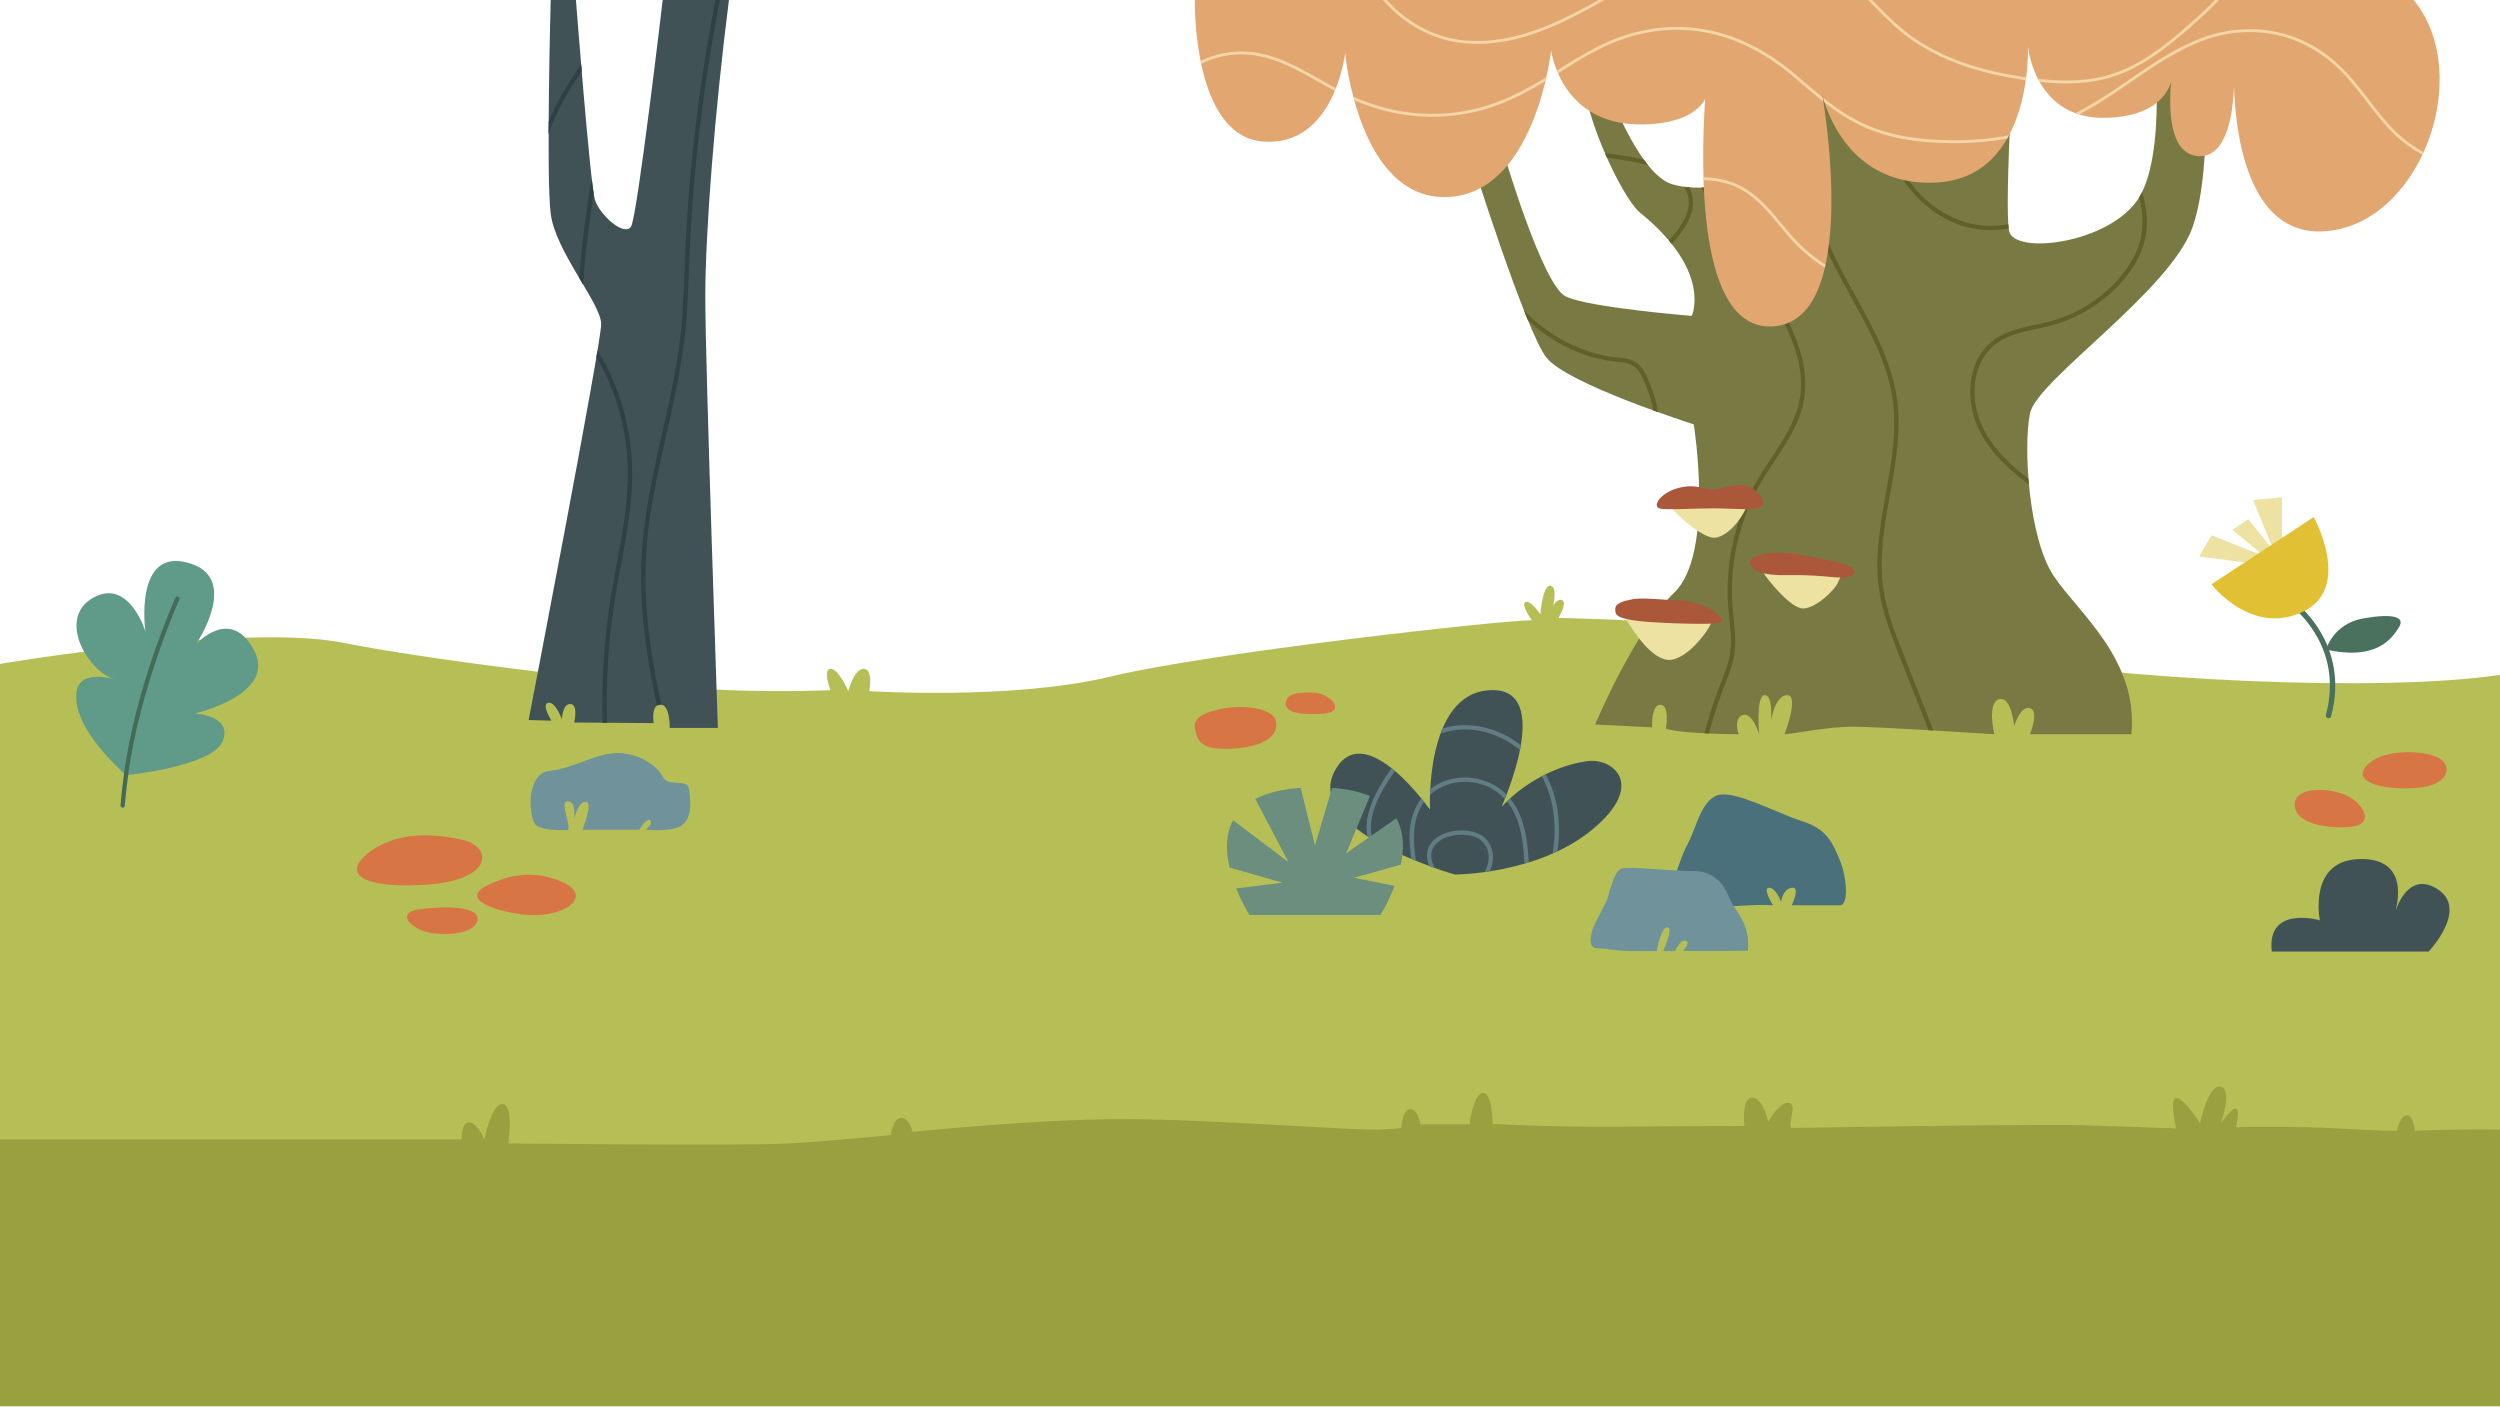
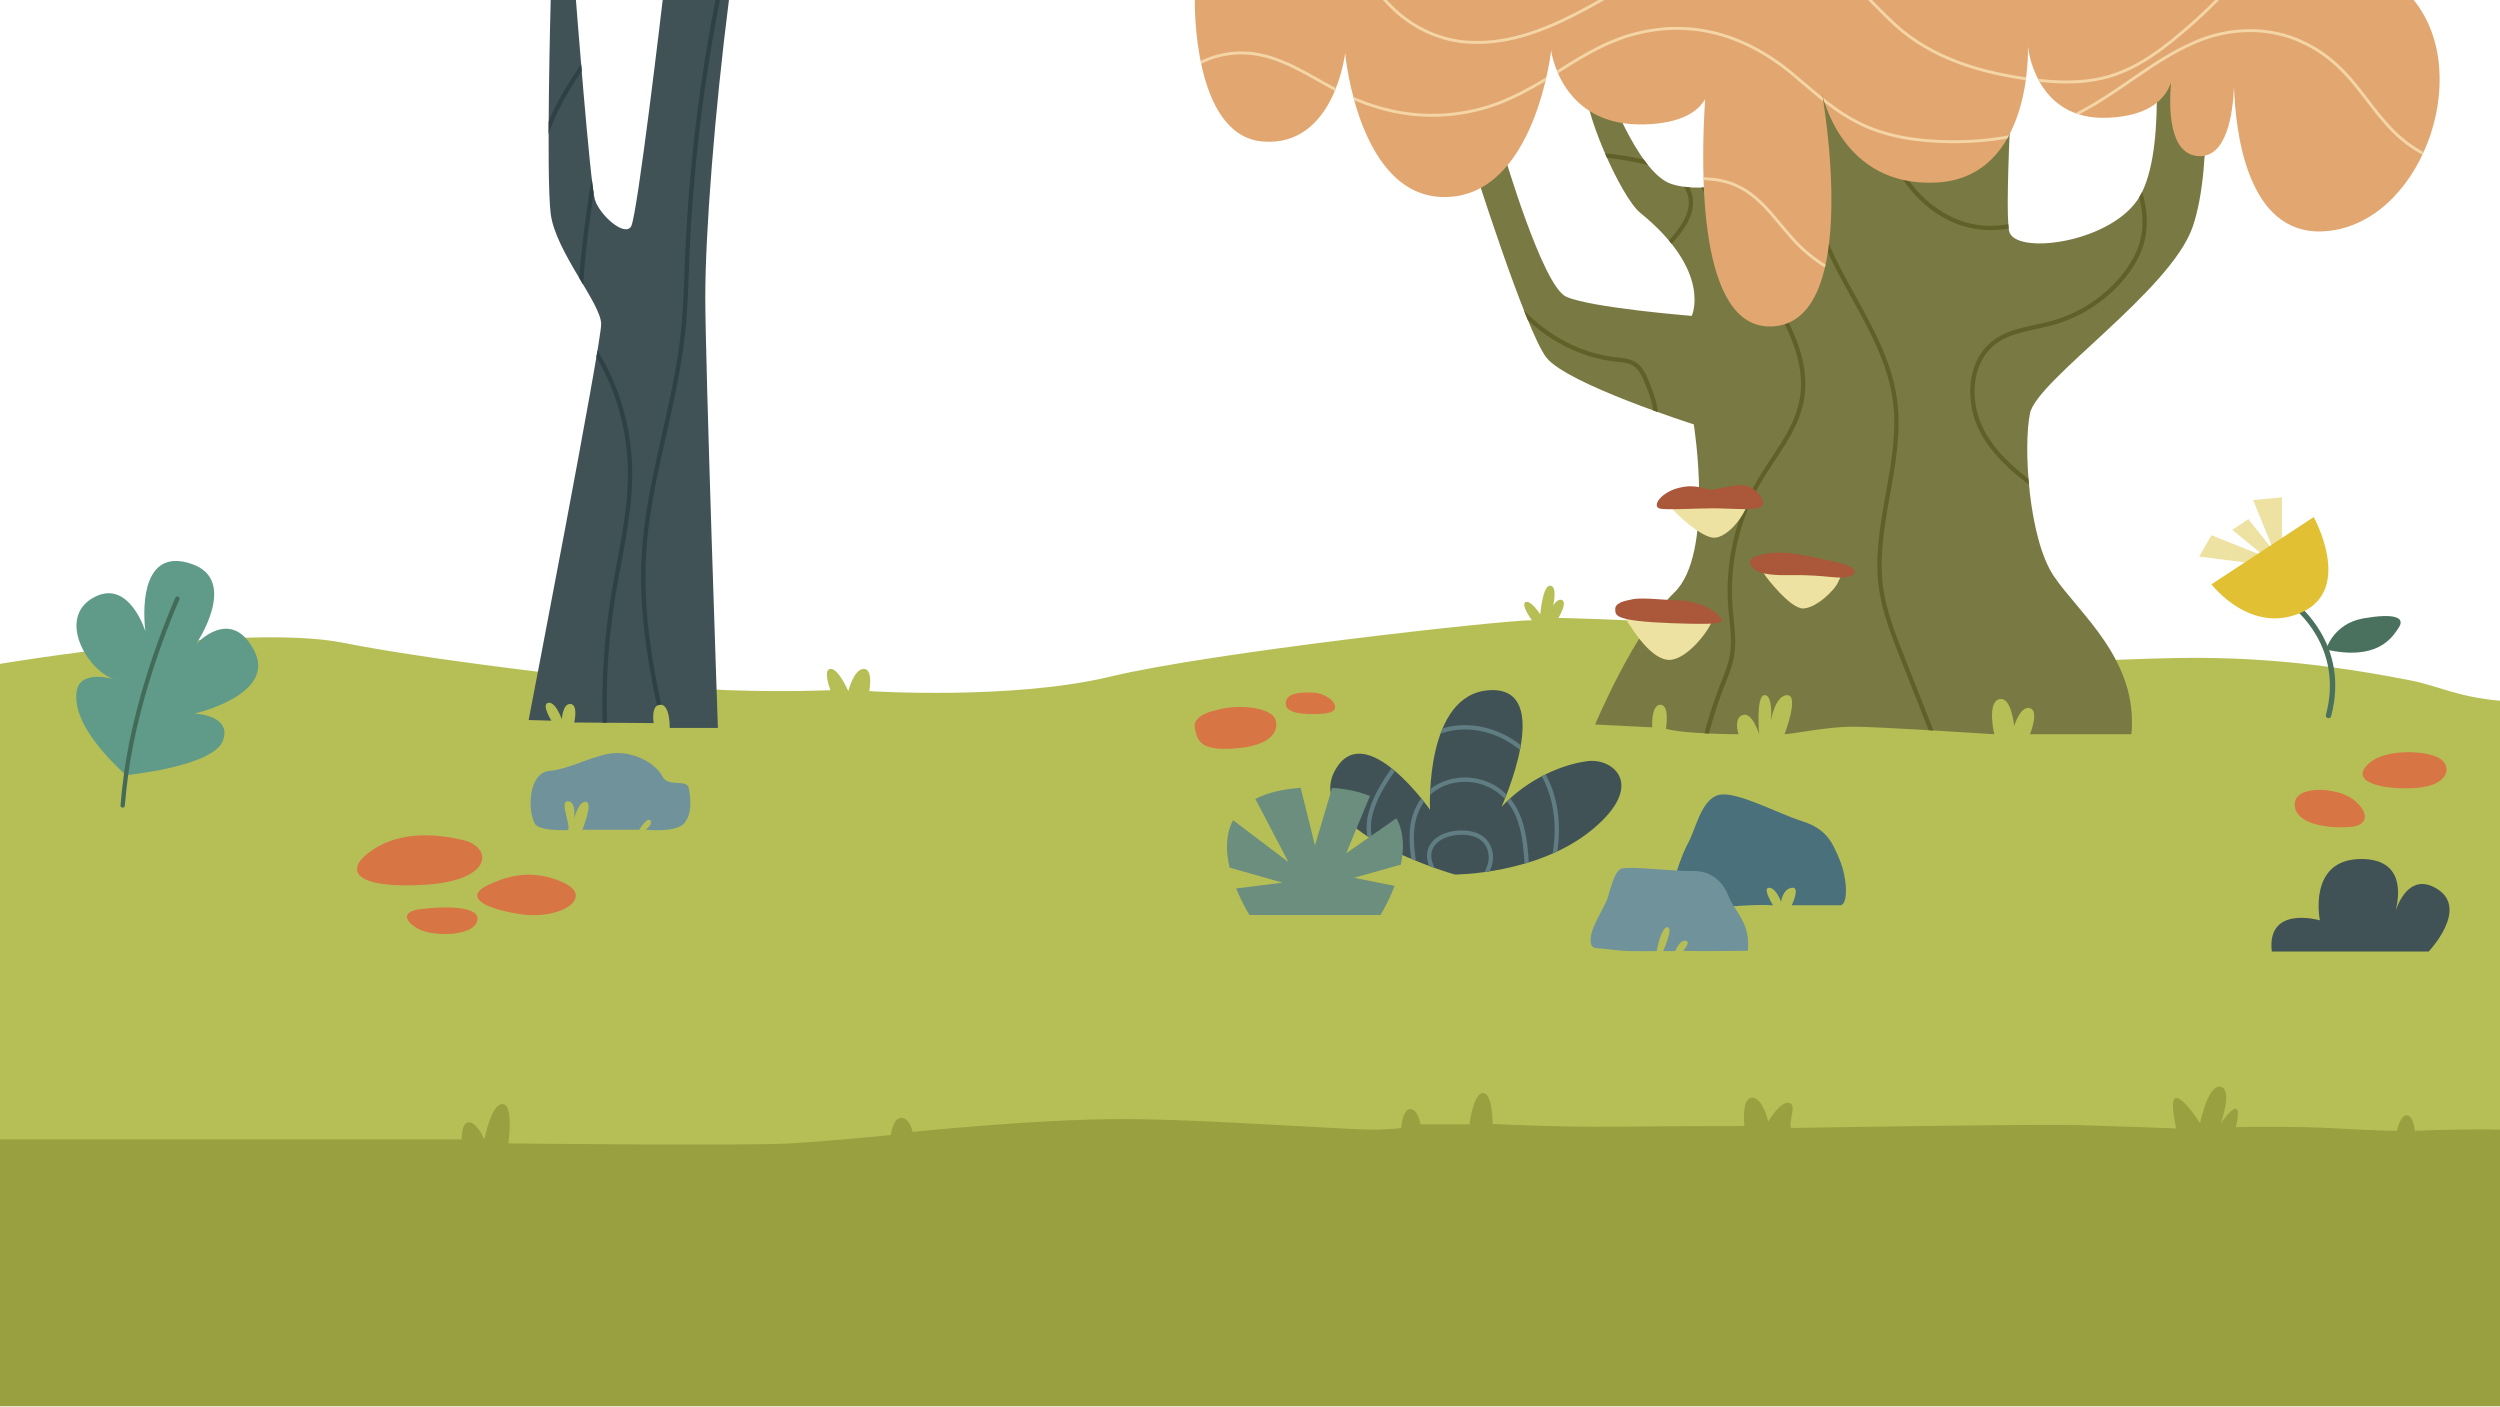
<svg xmlns="http://www.w3.org/2000/svg" id="Capa_1" width="3459.33" height="1945.87" version="1.1" viewBox="0 0 3459.33 1945.87">
  <defs>
    <style>
      .st0, .st1, .st2, .st3, .st4, .st5, .st6 {
        fill: none;
      }

      .st1 {
        stroke: #4a705e;
        stroke-linejoin: round;
        stroke-width: 7.44px;
      }

      .st1, .st5 {
        stroke-linecap: round;
      }

      .st7 {
        fill: #5f9b88;
      }

      .st2 {
        stroke: #2e4144;
      }

      .st2, .st3, .st4, .st5, .st6 {
        stroke-miterlimit: 10;
      }

      .st2, .st3, .st5, .st6 {
        stroke-width: 6px;
      }

      .st3 {
        stroke: #606028;
      }

      .st8 {
        fill: #d87544;
      }

      .st9 {
        fill: #4a707c;
      }

      .st10 {
        fill: #99a040;
      }

      .st11 {
        fill: #aa573a;
      }

      .st12 {
        fill: #e2a771;
      }

      .st13 {
        fill: #e2c033;
      }

      .st14 {
        fill: #415256;
      }

      .st15 {
        clip-path: url(#clippath-1);
      }

      .st16 {
        clip-path: url(#clippath-3);
      }

      .st17 {
        clip-path: url(#clippath-2);
      }

      .st18 {
        fill: #797a43;
      }

      .st4 {
        stroke: #f4d6a6;
        stroke-width: 4px;
      }

      .st19 {
        fill: #b6bf56;
      }

      .st20 {
        fill: #6f929b;
      }

      .st5 {
        stroke: #446b5a;
      }

      .st21 {
        fill: #4a705e;
      }

      .st22 {
        fill: #6b8e7e;
      }

      .st23 {
        fill: #ede2a2;
      }

      .st6 {
        stroke: #5f7d82;
      }

      .st24 {
        clip-path: url(#clippath);
      }
    </style>
    <clipPath id="clippath">
      <path class="st0" d="M2207.22,1002.51s53.83-128.81,109.59-182.64c55.75-53.83,26.92-232.63,26.92-232.63,0,0-174.95-55.75-203.79-92.28s-103.82-274.93-103.82-274.93l44.22-9.61s53.83,184.57,86.52,199.95,174.06,26.73,174.06,26.73c0,0,29.04-61.14-71.34-142.69-26.69-21.69-81.8-145.51-75.91-183.96h26.28s44.97,128.81,93.03,144.19c48.06,15.38,123.04-9.61,123.04-9.61V14.31h353.75s-17.3,273.01-9.61,305.69,134.58,17.3,176.88-42.3c42.3-59.6,23.07-226.86,23.07-226.86l67.29,3.85s17.3,171.11-13.46,259.55c-30.76,88.44-215.33,211.48-224.94,257.62-9.61,46.14-1.92,173.03,32.68,224.94s117.28,115.35,107.66,219.17h-140.44s13.28-32.25,0-36.05-21.82,24.66-21.82,24.66c0,0-3.79-41.74-20.87-36.99-17.07,4.74-6.64,48.38-6.64,48.38,0,0-160.31-10.43-195.41-10.43s-79.68,9.49-94.86,10.43c0,0,20.87-54.07,3.79-54.07s-22.77,36.05-22.77,36.05c0,0,3.79-36.05-8.54-36.05s-7.59,54.07-7.59,54.07c0,0-9.49-31.3-22.77-26.56s-5.69,26.56-5.69,26.56c0,0-74.94,0-100.55-7.59,0,0,5.69-33.2-7.59-33.2s-11.38,31.3-11.38,31.3l-79.01-3.97h.02Z" />
    </clipPath>
    <clipPath id="clippath-1">
      <path class="st0" d="M3339.98,0h-1686.66s-3.99,188.6,94.69,195.91c98.68,7.31,113.3-122.44,113.3-122.44,0,0,18.27,202.85,140.72,199.19,122.44-3.65,144.37-202.85,144.37-202.85,0,0,12.79,105.99,129.75,102.34,49.59-1.55,72.89-17.22,83.29-34.77-6.59,100.88-8.99,315.77,90.32,314.37,129.75-1.83,71.27-323.46,71.27-323.46,0,0,25.58,131.58,158.99,124.27s126.1-188.23,126.1-188.23c0,0,9.14,102.34,109.65,98.68,60.97-2.22,81.59-28.64,88.38-49.08-3.12,35.85-2.88,99.46,37.72,102.08,39.51,2.55,47.91-58.89,49.37-96.31,1.97,61.9,17.81,204.78,122.41,200.48,133.41-5.48,212.22-214.18,126.33-320.17h0Z" />
    </clipPath>
    <clipPath id="clippath-2">
      <path class="st0" d="M993.38,1007.25s-17.46-506.38-17.46-595.87,13.1-257.45,32.74-411.38h-91.67s-34.92,297.88-43.65,313.16-43.65-15.28-50.2-37.11S796.94,0,796.94,0h-34.92s-6.55,243.32,0,295.7,69.85,124.41,69.85,152.79-100.4,547.85-100.4,547.85l31.54.85s-14.49-23.01-4.26-24.72,18.75,23.01,18.75,23.01c0,0,.85-22.16,11.93-21.31s5.11,25.57,5.11,25.57l109.95.85s-4.26-25.57,9.38-25.57,12.79,32.22,12.79,32.22h66.74-.02,0Z" />
    </clipPath>
    <clipPath id="clippath-3">
      <path class="st0" d="M2013.05,1210.14s114.79-.02,190-62.03,29.03-98.94-5.28-94.99-83.12,23.75-120.07,63.33c0,0,75.21-165.91-15.83-161.46s-83.12,165.42-83.12,165.42c0,0-87.28-124.44-129.3-58.05-54.28,85.75,163.61,147.78,163.61,147.78h0Z" />
    </clipPath>
  </defs>
-   <path class="st19" d="M-1.33,918.84s337.35-57.18,476.66-29.32,448.34,62.57,531.93,65.48,141.85,0,141.85,0c0,0-11.08-28.59,0-29.44s24.73,30.74,24.73,30.74c0,0,7.67-30.74,21.32-30.74s7.67,30.74,7.67,30.74c0,0,197.77,12.8,334.11-20.16s540.87-77.91,582.82-77.91c0,0-16.04-21.85-8.74-25.1,7.31-3.25,20.29,17.05,20.29,17.05,0,0,3.25-40.58,13.8-39.77s4.06,27.6,4.06,27.6c0,0,6.49-11.36,12.99-7.31s-5.68,24.35-5.68,24.35c0,0,325.52,6.06,554.14,46.94s589.21,56.02,749.06,31.79v976.23H-1.33v-991.16h0Z" />
+   <path class="st19" d="M-1.33,918.84s337.35-57.18,476.66-29.32,448.34,62.57,531.93,65.48,141.85,0,141.85,0c0,0-11.08-28.59,0-29.44s24.73,30.74,24.73,30.74c0,0,7.67-30.74,21.32-30.74s7.67,30.74,7.67,30.74c0,0,197.77,12.8,334.11-20.16s540.87-77.91,582.82-77.91c0,0-16.04-21.85-8.74-25.1,7.31-3.25,20.29,17.05,20.29,17.05,0,0,3.25-40.58,13.8-39.77s4.06,27.6,4.06,27.6c0,0,6.49-11.36,12.99-7.31s-5.68,24.35-5.68,24.35c0,0,325.52,6.06,554.14,46.94,204.71,36.6,298.41-24.87,625.24,39.56,38.18,7.53,64.49,22.87,123.49,28.09l-.03,941.81L-1.33,1910.01v-991.16h0Z" />
  <path class="st10" d="M-1.33,1576.59h640.08s-.79-23.63,10.25-23.63,21.29,23.63,21.29,23.63c0,0,9.46-49.65,25.23-48.86s7.89,54.41,7.89,54.41c0,0,326.91,3.71,389.92,0s139.26-11.59,139.26-11.59c0,0,3.23-24.79,15.09-23.72s15.09,19.4,15.09,19.4c0,0,170.78-17.72,290-17.72s320.61,16.11,356.06,14.5,30.1-2.5,30.1-2.5c0,0,1.78-25.84,12.47-25.84s14.26,21.08,14.26,21.08h67.71s5.35-43.36,18.71-43.36,13.36,42.77,13.36,42.77c0,0,81.98,4.72,175.51,3.83s172.8-.89,172.8-.89c0,0-4.45-39.19,10.69-39.19s22.27,32.96,22.27,32.96c0,0,16.03-27.61,28.5-25.83s-1.78,28.5,3.56,34.74c0,0,338.03-5.72,399.49-3.89s133.01,4.59,133.01,4.59c0,0-10.09-41.28,0-42.2s33.02,34.86,33.02,34.86c0,0,11.01-54.12,28.44-50.45s0,51.37,0,51.37c0,0,14.68-22.02,21.1-21.1s0,25.69,0,25.69c0,0,82.79-1.67,137.82,1.67s85.04,3.34,85.04,3.34c0,0,4.75-22.1,14.02-21.39s10.69,21.39,10.69,21.39c0,0,78.13-3.01,118.24-1.5v382.71H-1.33v-369.28h0Z" />
  <g>
    <path class="st18" d="M2207.22,1002.51s53.83-128.81,109.59-182.64c55.75-53.83,26.92-232.63,26.92-232.63,0,0-174.95-55.75-203.79-92.28s-103.82-274.93-103.82-274.93l44.22-9.61s53.83,184.57,86.52,199.95,174.06,26.73,174.06,26.73c0,0,29.04-61.14-71.34-142.69-26.69-21.69-81.8-145.51-75.91-183.96h26.28s44.97,128.81,93.03,144.19c48.06,15.38,123.04-9.61,123.04-9.61V14.31h353.75s-17.3,273.01-9.61,305.69,134.58,17.3,176.88-42.3c42.3-59.6,23.07-226.86,23.07-226.86l67.29,3.85s17.3,171.11-13.46,259.55c-30.76,88.44-215.33,211.48-224.94,257.62-9.61,46.14-1.92,173.03,32.68,224.94s117.28,115.35,107.66,219.17h-140.44s13.28-32.25,0-36.05-21.82,24.66-21.82,24.66c0,0-3.79-41.74-20.87-36.99-17.07,4.74-6.64,48.38-6.64,48.38,0,0-160.31-10.43-195.41-10.43s-79.68,9.49-94.86,10.43c0,0,20.87-54.07,3.79-54.07s-22.77,36.05-22.77,36.05c0,0,3.79-36.05-8.54-36.05s-7.59,54.07-7.59,54.07c0,0-9.49-31.3-22.77-26.56s-5.69,26.56-5.69,26.56c0,0-74.94,0-100.55-7.59,0,0,5.69-33.2-7.59-33.2s-11.38,31.3-11.38,31.3l-79.01-3.97h.02Z" />
    <g class="st24">
      <g>
        <path class="st3" d="M2037.98,299.15c10.9,48.68,33.39,95.24,67.72,131.43,34.33,36.2,80.85,61.5,130.45,66.85,8.31.9,17.02,1.34,24.27,5.49,10.36,5.92,15.36,17.89,19.66,29.02,5.5,14.22,11.08,28.83,11.17,44.07.1,15.24-6.48,31.5-19.94,38.65" />
        <path class="st3" d="M2326.29,209.72c38.03,60.63,76.07,121.26,114.1,181.9,31.37,50.01,64.06,106.63,52.26,164.47-8.28,40.57-37.08,73.26-57.98,109.01-30.87,52.79-45.11,115.15-40.21,176.11,1.71,21.31,5.69,42.78,2.43,63.9-2.48,16.05-9.03,31.14-14.89,46.29-18.25,47.16-30.27,96.72-35.66,147" />
        <path class="st3" d="M2511.74,194.67c-18.75,61.15,5.36,126.94,35.23,183.5s66.56,111.93,75.13,175.31c11.71,86.58-31.21,173.72-19.21,260.26,4.52,32.58,16.66,63.54,28.71,94.14,29.97,76.1,59.93,152.19,89.9,228.29" />
        <path class="st3" d="M2839.86,690.16c-37.19-25.91-75.73-53.32-97.02-93.33s-19.04-96.48,17.31-123.55c22.65-16.87,52.6-18.9,79.82-26.43,38.27-10.59,73.08-33.32,98.15-64.11,12.13-14.89,22.12-31.87,26.64-50.54,10.43-43.12-9.3-87.19-28.53-127.17" />
        <path class="st3" d="M2829.85,288.64c-31.96,28.24-80.42,33.78-120.3,18.67-39.88-15.11-71.15-48.62-89.21-87.26-18.06-38.63-23.86-82.08-23.04-124.72" />
        <path class="st3" d="M2192.79,213.22c26.83.98,53.56,4.38,79.78,10.15,14.35,3.16,28.79,7.13,41.23,14.94s22.8,20.01,25.36,34.48c4.35,24.53-13.69,46.82-30.5,65.21-13.28,14.53-26.56,29.05-39.85,43.58" />
      </g>
    </g>
  </g>
  <g>
    <path class="st12" d="M3339.98,0h-1686.66s-3.99,188.6,94.69,195.91,113.3-122.44,113.3-122.44c0,0,18.27,202.85,140.72,199.19,122.44-3.65,144.37-202.85,144.37-202.85,0,0,12.79,105.99,129.75,102.34,49.59-1.55,72.89-17.22,83.29-34.77-6.59,100.88-8.99,315.77,90.32,314.37,129.75-1.83,71.27-323.46,71.27-323.46,0,0,25.58,131.58,158.99,124.27s126.1-188.23,126.1-188.23c0,0,9.14,102.34,109.65,98.68,60.97-2.22,81.59-28.64,88.38-49.08-3.12,35.85-2.88,99.46,37.72,102.08,39.51,2.55,47.91-58.89,49.37-96.31,1.97,61.9,17.81,204.78,122.41,200.48,133.41-5.48,212.22-214.18,126.33-320.17h0Z" />
    <g class="st15">
      <g>
        <path class="st4" d="M1592.32,154.63c17.91-25.34,37.13-50.56,64.47-65.57,26.78-15.14,58.83-19.44,88.76-12.74,35.37,7.61,65.69,27.87,97.69,45.08,61.99,34.86,130.01,47.79,199.68,30.82,44.19-10.33,83.37-34.07,121.35-58.45,30.44-19.33,61.53-37.14,96.3-46.46,86.46-23.26,164.72,5.45,229.84,63.54,25.02,21.16,50.16,43.38,79.31,58.11,39.75,20.64,85.25,26.76,129.6,27.11,65.11.73,130.26-12.58,186.86-45.03,51.03-28.08,95.82-68.62,149.35-91.83,47.34-21.26,103.24-23.31,150.53-.96,16.72,7.67,32.19,18.03,45.88,30.34,31.24,27.58,52.2,66.27,81.63,94.8,14.33,14.01,30.96,25.55,49.26,33.74,48.33,21,109.49,25.37,157.4,2.24,21.03-10.43,37.63-27.03,53.77-44.08" />
        <path class="st4" d="M2210.47,272.76c34.06-10.69,68.84-19.17,104.33-23.24,28.54-3.2,58.79-4.99,85.81,6.31,43.38,18.05,64.66,64.93,100.13,94.21,45.96,39.48,109.89,56.4,169.51,46.71,20.51-3.15,39.95-10.31,59.03-18.44" />
        <path class="st4" d="M1886.55-36.83c11.87,15.66,23.83,31.37,37.76,45.23,27.42,27.95,64.46,46.34,103.22,49.64,107.21,8.82,197.54-71.06,290.44-113.28,43.09-19.82,91.05-33.05,138.6-25.7,79.15,12.14,111.63,65.53,165.59,114.93,51.32,47.1,119.91,67.12,188.87,76.02,32.44,4.12,66.01,5.71,97.96-1.83,47.87-10.89,87.7-43.02,124.55-75.57,47.33-41.92,90.22-90.63,113.8-149.64,4.52-10.68,8.69-21.51,12.85-32.34" />
      </g>
    </g>
  </g>
  <g>
    <path class="st14" d="M993.38,1007.25s-17.46-506.38-17.46-595.87,13.1-257.45,32.74-411.38h-91.67s-34.92,297.88-43.65,313.16-43.65-15.28-50.2-37.11S796.94,0,796.94,0h-34.92s-6.55,243.32,0,295.7,69.85,124.41,69.85,152.79-100.4,547.85-100.4,547.85l31.54.85s-14.49-23.01-4.26-24.72,18.75,23.01,18.75,23.01c0,0,.85-22.16,11.93-21.31s5.11,25.57,5.11,25.57l109.95.85s-4.26-25.57,9.38-25.57,12.79,32.22,12.79,32.22h66.74-.02,0Z" />
    <g class="st17">
      <g>
        <path class="st2" d="M994.88-8.81c-23.94,119.27-38.59,240.4-43.79,361.94-1.55,36.25-2.26,72.58-6.16,108.66-11.19,103.62-48.43,203.57-54.08,307.64-5.41,99.7,18.38,198.42,42,295.44" />
        <path class="st2" d="M839.01,1038.65c-5.19-70.3-2.17-141.21,8.97-210.81,9.07-56.66,23.54-112.88,23.86-170.26.44-79.61-28.29-160.28-84.09-217.05" />
        <path class="st2" d="M804.07,458.47c-3.94-61.47,4.63-122.99,13.17-183.99,1.5-10.68,3.01-21.45,6.59-31.63,6.17-17.54,18.09-32.37,29.79-46.81" />
        <path class="st2" d="M748.4,248.79c-4.27-38.12,9.79-76.01,28.02-109.76,22.2-41.1,50.98-78.65,84.9-110.77" />
      </g>
    </g>
  </g>
  <g>
    <path class="st14" d="M2013.05,1210.14s114.79-.02,190-62.03,29.03-98.94-5.28-94.99-83.12,23.75-120.07,63.33c0,0,75.21-165.91-15.83-161.46s-83.12,165.42-83.12,165.42c0,0-87.28-124.44-129.3-58.05-54.28,85.75,163.61,147.78,163.61,147.78h0Z" />
    <g class="st16">
      <g>
        <path class="st6" d="M1990.02,1215.44c-8.68-13.44-17.95-30.04-8.55-45.32,11.46-18.58,46.13-22.58,64.38-13.09,15.36,7.66,20.53,26.62,14.88,42.21-2.38,7.19-6.67,13.99-11.04,20.77" />
        <path class="st6" d="M1958.05,1202.54c-4.62-27.77-8.96-58.33,3.98-84.42,20.39-43.49,79.78-51.2,115.17-21.41,34.8,28.74,33.55,78.01,36.81,119.35" />
        <path class="st6" d="M1908.35,1189.2c-12.36-20.5-17.9-39.11-11.91-62.84,4.35-17.67,13.26-33.93,23.06-49.16,19.76-30.36,46.21-58.65,82.11-67.64,28.81-7.41,59.87-1.34,85.46,13.38,70.63,41.23,79.59,126.62,54.15,198.12" />
      </g>
    </g>
  </g>
  <path class="st14" d="M3371.4,1229.41c-33.84-20.1-50.51,13.69-56.44,30.47,5.28-20.63,12.15-71.22-47.46-71.22-74.88,0-57.42,84.81-57.42,84.81,0,0-74-21.62-66.52,43.24h217.03s57.09-59.82,10.81-87.31h0Z" />
  <path class="st9" d="M2311.75,1245.57c-.97,22.99,88.51,3.62,141.61,7.12,0,0-15.25-24.26-5.46-24.26s16.65,19.58,16.65,19.58c0,0,1.96-17.62,14.69-19.58s0,24.26,0,24.26c0,0,53.85-.22,66.58,0s9.79-38.95,0-62.45-17.62-43.08-51.9-53.85c-34.27-10.77-93.02-43.08-116.52-36.23s-31.33,47.98-41.12,65.6-23.6,57.77-24.53,79.8h0Z" />
  <path class="st20" d="M2418.53,1315.58s-72.72,1.05-89.44,0c0,0,11.57-12.63,3.22-13.91s-14.15,14.38-14.15,14.38h-16.72s14.79-33.03,5.79-33.03-14.79,33.03-14.79,33.03c0,0-25.72.23-38.58,0s-33.44-3.45-45.01-4.09-8.36-18.01-3.86-28.94c4.5-10.93,15.43-30.22,18.65-37.94s9-39.23,19.93-43.08,72.66,3.86,98.39,3.22,42.44,14.79,50.16,35.37,30.34,35.54,26.42,75h0Z" />
  <path class="st20" d="M739.84,1139.46c-9.84-18.33-9.1-70.2,20.8-72.8s65-24.7,93.61-24.7,54.6,16.9,62.4,32.5,33.8,2.6,36.4,16.25,5.2,35.75-6.5,48.75-53.01,8.65-53.01,8.65c0,0,10.6-8.01,6.3-12.93s-15.36,12.93-15.36,12.93c0,0-68.19.02-78.63,0,0,0,15.36-37.5,4.91-38.73s-16.59,24.57-16.59,24.57c0,0,4.3-25.19-8.6-25.19s7.99,40.15-1.23,40.04-39.24.45-44.5-9.35h0Z" />
  <path class="st7" d="M174.3,1072.64s120.68-11.84,134.09-47.58-39.27-37.66-39.27-37.66c0,0,114.96-26.03,82.38-87.72s-80.47-8.06-80.47-8.06c0,0,60.42-88.12-5.23-111.1-65.65-22.99-69.48,51.72-64.69,92.9,0,0-22.99-74.71-72.79-45.97s-6.7,102.48,31.61,113.02c0,0-49.74-16.28-54.08,17.24s25.35,75.66,68.45,114.93h0Z" />
  <path class="st5" d="M245.5,828.23s-54.74,120.73-71.2,244.41c-2.01,15.07-3.5,29.03-4.58,41.93" />
  <path class="st22" d="M1938.47,1196.38l-64.85,18.23,56.12,11.21c-8.85,23.36-19.55,40.26-19.55,40.26h-181.26s-9.78-15.22-18.38-36.73l64.2-7.97-73.36-20.82c-5.06-21.84-5.85-45.68,4.82-65.66l76.67,58.04-45.82-87.42c15.17-7.95,35.61-13.45,62.72-15.36h.01l19.77,79.76,23.71-79.77c21.59,1.57,38.79,5.57,52.35,11.35l-32.83,79.25,69.36-48.44c10.9,19.24,10.8,42.44,6.32,64.07h0Z" />
  <path class="st1" d="M3175.45,837.97s72.63,54.81,46.59,152.1" />
  <path class="st21" d="M3218.6,898.83s9.88-35.66,51.24-43.05,59.08-2.22,49.48,12.55c-9.6,14.77-30.11,46.22-100.72,30.49h0Z" />
  <polygon class="st23" points="3157.58 759.04 3157.58 688.15 3117.71 691.84 3146.51 762.73 3111.06 718.42 3088.9 733.19 3133.96 770.12 3060.1 740.58 3043.11 770.12 3135.44 781.94 3157.58 759.04" />
  <path class="st13" d="M3060.1,808.52s54.28,71.26,125.36,38.58,16.1-131.64,16.1-131.64l-141.46,93.05h0Z" />
  <path class="st8" d="M1679.44,983.54c35.97-11.16,80.62-3.72,85.58,12.4s-6.2,35.97-55.81,39.69-52.27-10.87-55.9-28.38,26.13-23.71,26.13-23.71h0Z" />
  <path class="st8" d="M1816.18,958.33c26.32.91,46.97,27.04,14.94,29.18s-52.66-1.42-51.95-14.59,16.37-15.3,37.01-14.59h0Z" />
  <path class="st8" d="M507.81,1181.69c39.1-31.53,90.99-29.04,132.61-19.36s42.59,56.14-52.27,61.95-110.35-18.39-80.34-42.59h0Z" />
  <path class="st8" d="M674.32,1225.15c21.02-9.93,57.11-25.07,103.58-4.74,46.46,20.33-.97,53.24-58.08,44.53s-74.95-25.86-45.5-39.78h0Z" />
  <path class="st8" d="M580.68,1258.16c34.19-4.64,85.95-4.84,79.63,16.46s-60.02,21.3-79.63,11.62-26.92-24.42,0-28.07h0Z" />
  <path class="st8" d="M3280.63,1054.16c19.61-15.55,66.16-16.84,90.22-7.22s20.45,39.7-26.46,43.3c-46.91,3.61-98.64-8.42-63.75-36.09h-.01Z" />
  <path class="st8" d="M3175.45,1110.69c2.25-20.21,41.43-21.75,67.9-11.48s45.71,42.75,7.22,45.16-78.06-7.22-75.12-33.68h0Z" />
  <path class="st23" d="M2252.84,861.6c5.9,8.8,32.75,53.24,58.41,51.46s56.23-44.91,57.32-53.64c1.09-8.73-92.8-10.37-103.72-10.37s-19.49,1.4-12.01,12.56h0Z" />
  <path class="st11" d="M2235.09,843.46c.54,7.77-2.69,15.87,77.84,18.86s74.85-1.11,62.57-13.28c-12.27-12.17-41.91-18.76-54.19-18.46s-47.6-4.19-61.67-1.5c-14.07,2.69-25.15,5.69-24.55,14.37h0Z" />
  <path class="st23" d="M2441.06,794.06c2.24,4.28,36.23,48.2,53.89,47.9s43.71-24.85,48.5-36.52c4.79-11.68,15.87-20.66-8.98-20.96s-103.29-9.28-93.41,9.58Z" />
  <path class="st11" d="M2422.8,782.09c4.55,6.68,10.18,14.67,55.98,13.77,45.81-.9,68.56,6.59,80.53,1.8,11.98-4.79,11.08-13.47-23.05-20.96-34.13-7.48-63.47-14.37-86.52-11.38s-32.43,8.7-26.94,16.76h0Z" />
  <path class="st23" d="M2313.54,702.75c3.85,7.52,41.31,41.61,58.38,41.31s38.92-25.15,46.4-47-42.21-8.68-59.58-8.98c-17.36-.3-51.79,1.8-45.21,14.67h.01Z" />
  <path class="st11" d="M2295.56,703.35c6.09,2.86,50.9,0,75.15,0s63.17,4.19,67.96-3.89-11.38-27.84-27.24-28.14-33.27,5.99-43.88,5.99-19.89-8.08-43.84-2.4c-23.95,5.69-37.72,23.95-28.14,28.44h-.01Z" />
</svg>
